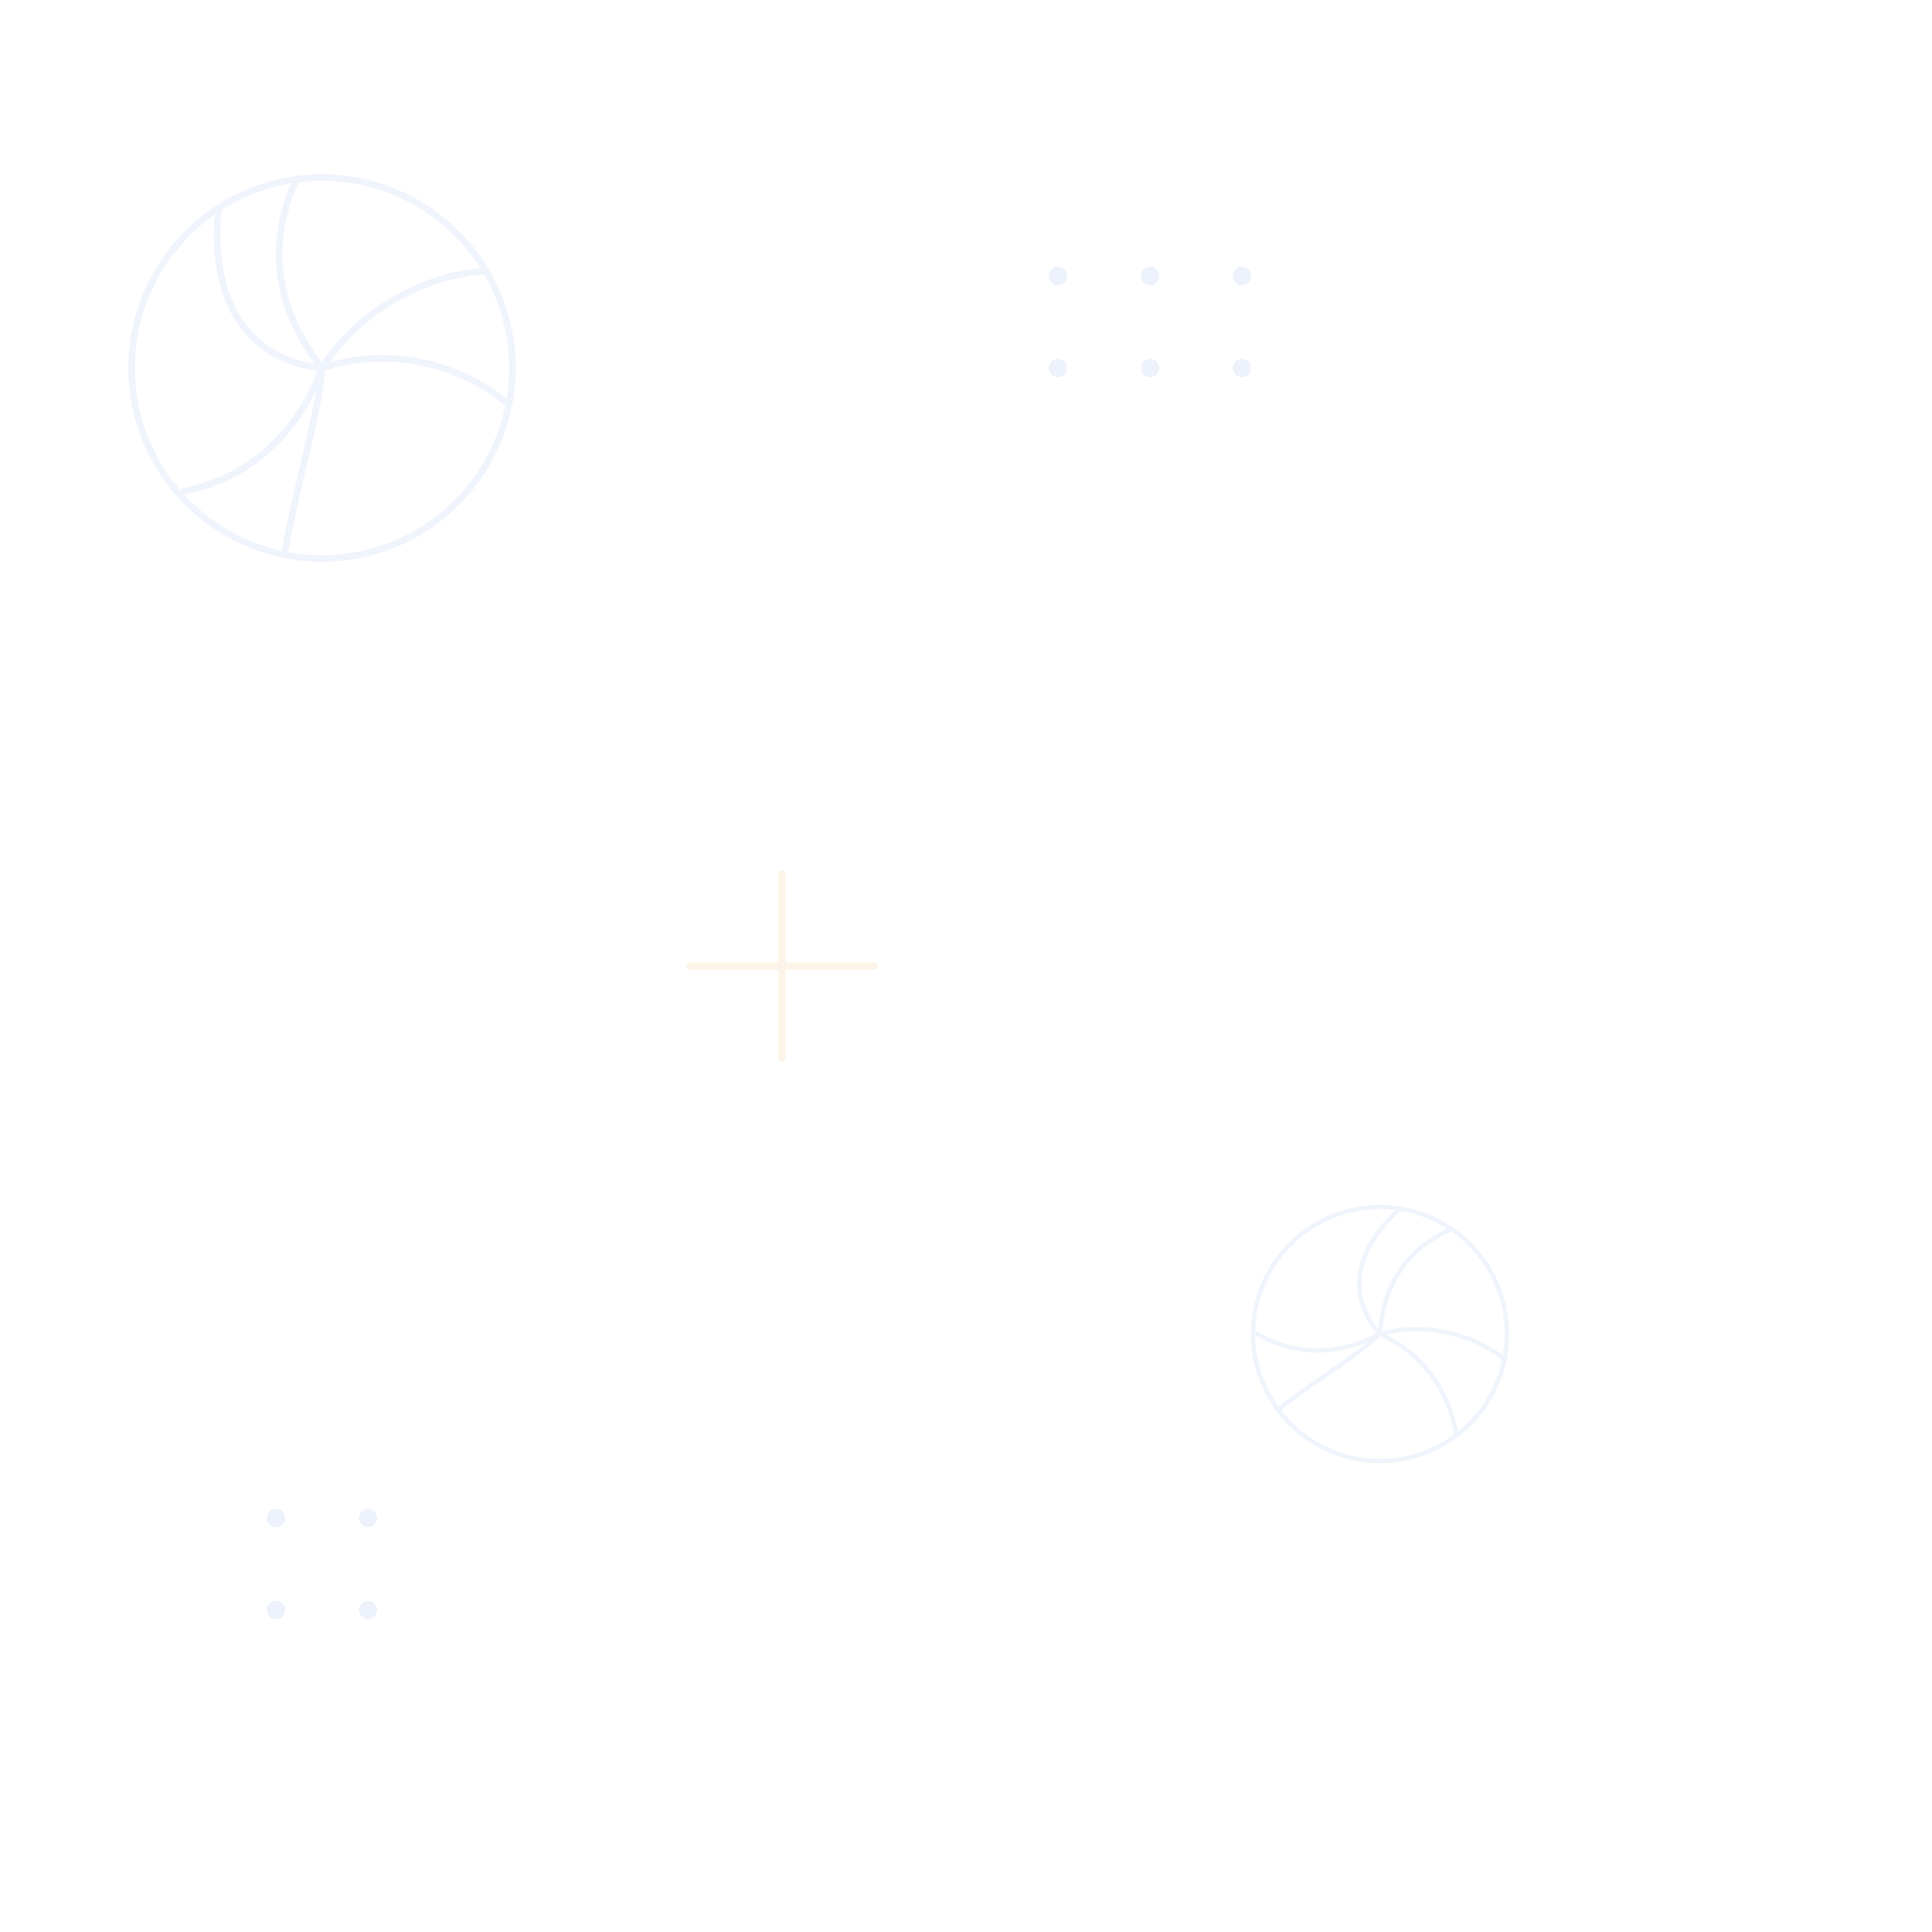
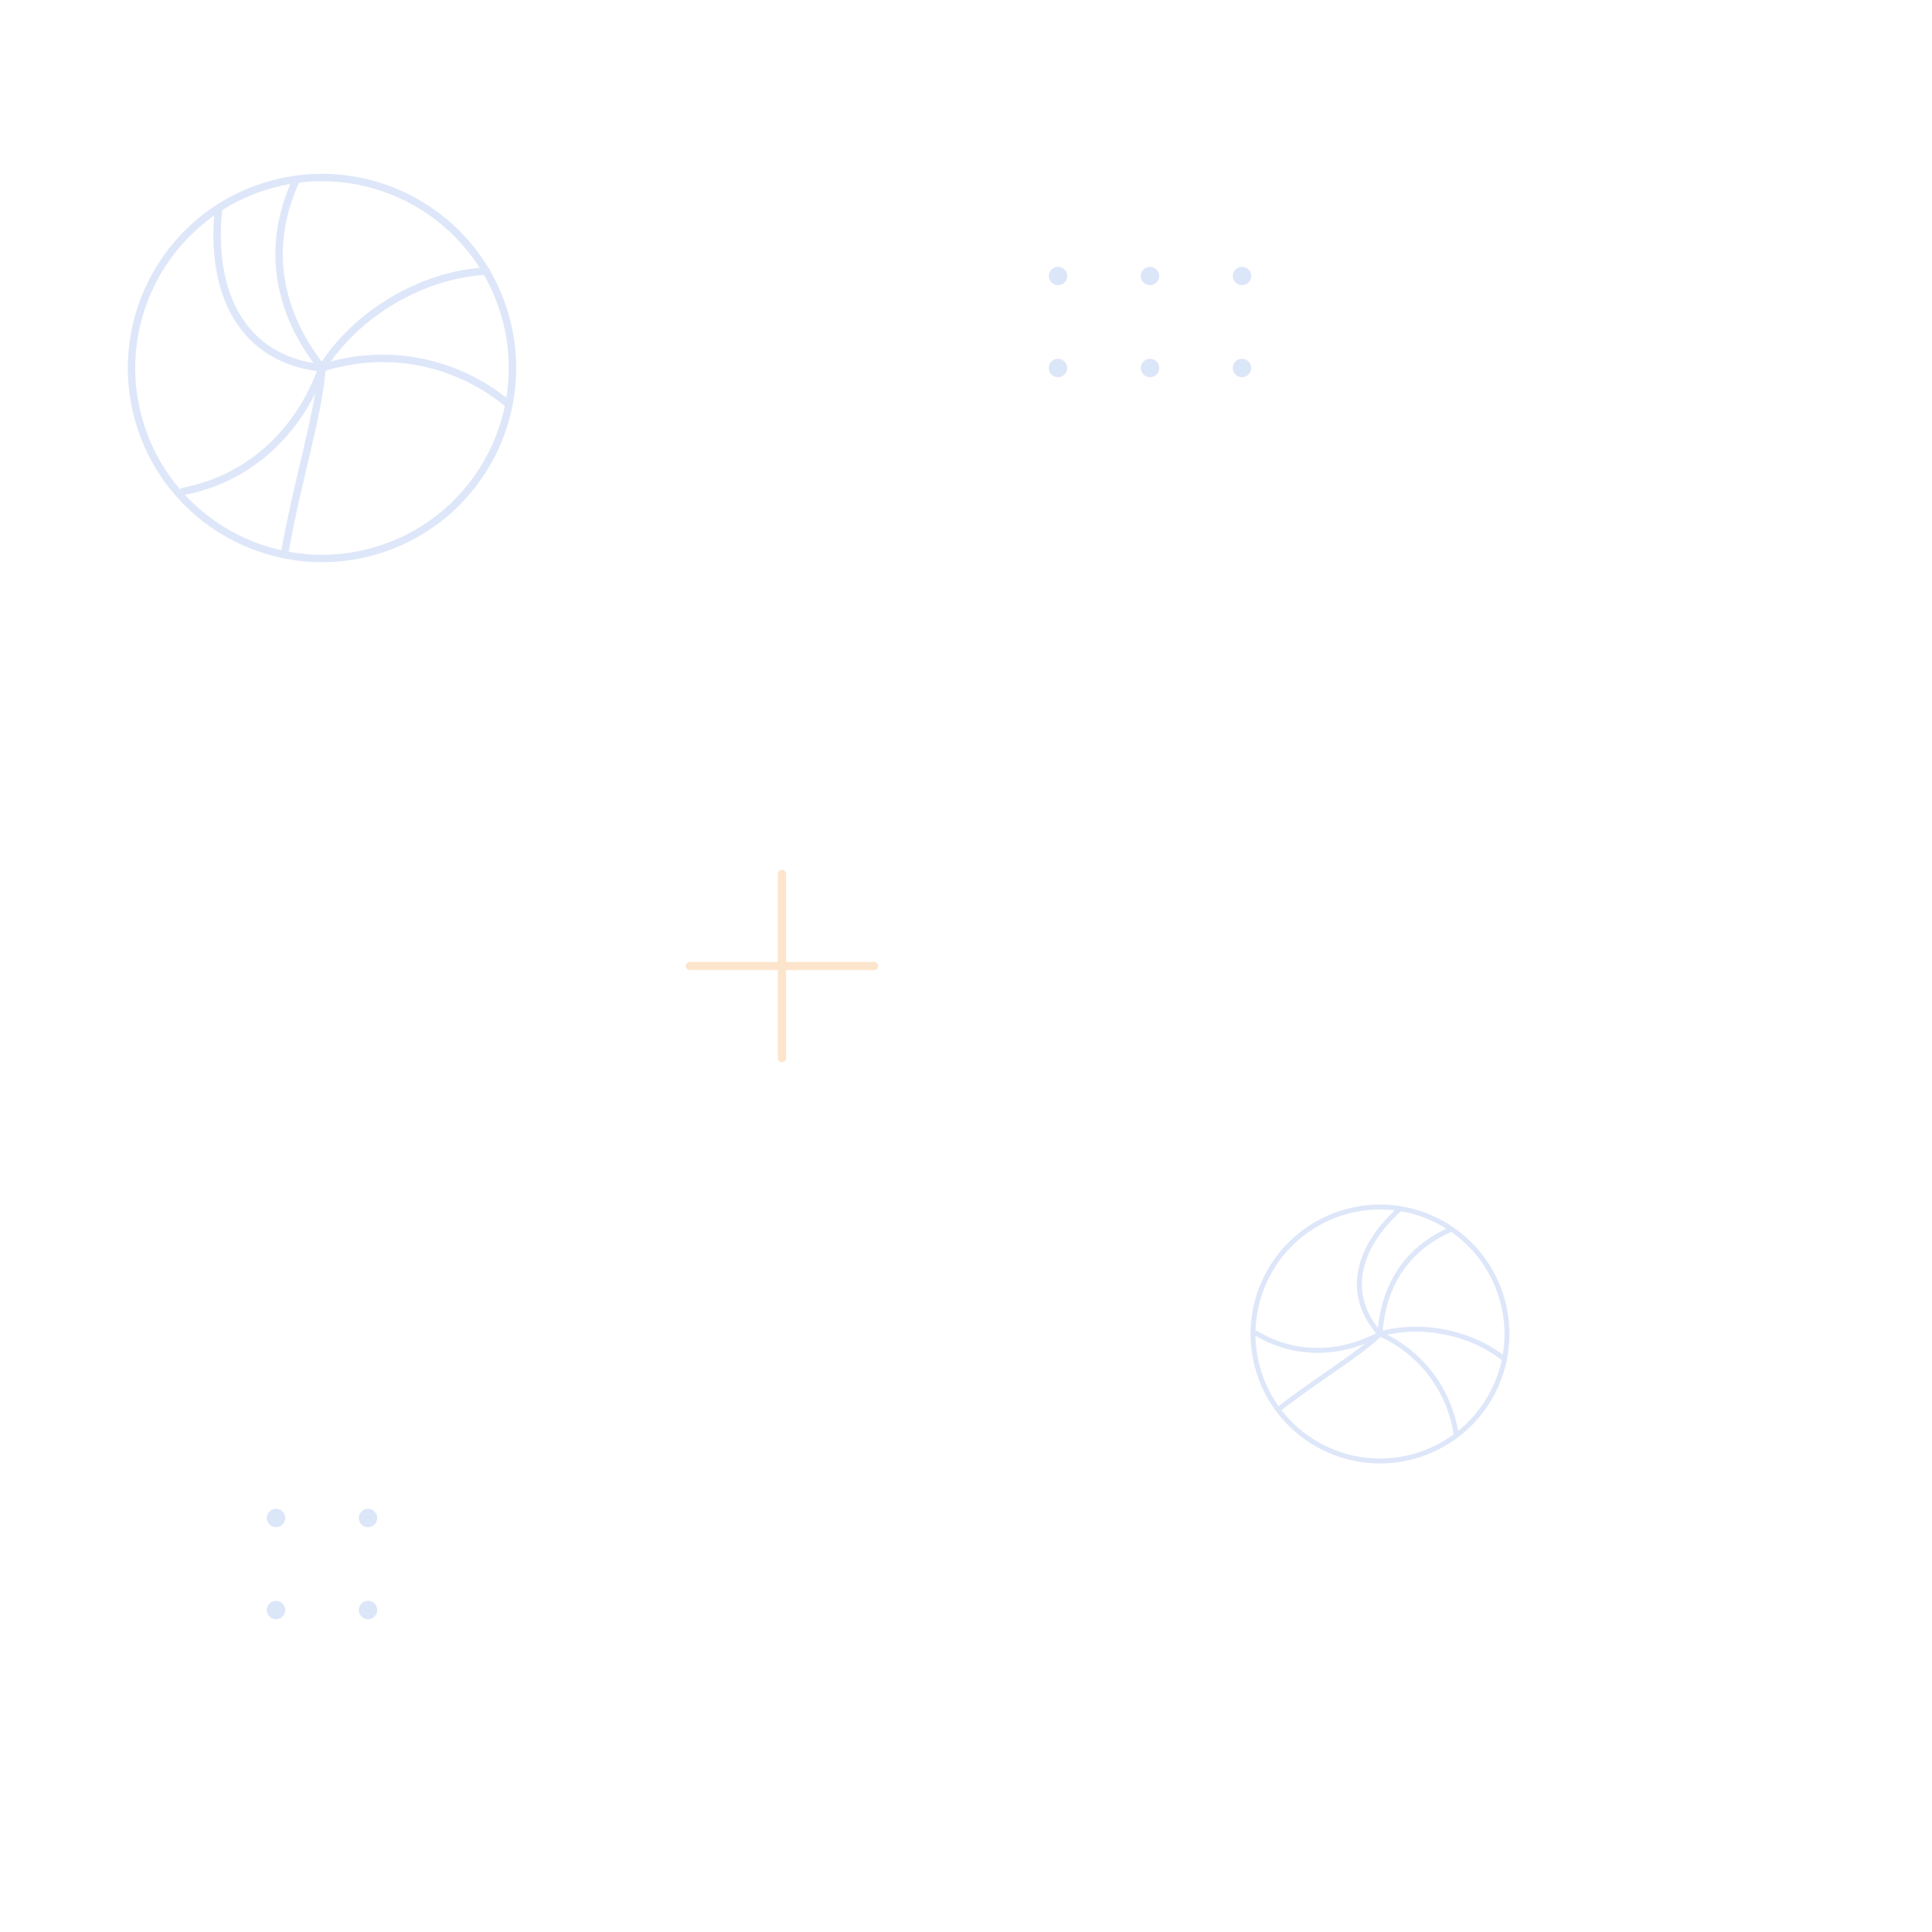
<svg xmlns="http://www.w3.org/2000/svg" width="420" height="420" viewBox="0 0 420 420" fill="none" stroke="#1f5fd6" stroke-linecap="round">
-   <g opacity=".07" stroke-width="1.6">
+   <g opacity=".15" stroke-width="1.8">
    <g transform="translate(70 80) rotate(-18) scale(.9)">
      <circle cx="0" cy="0" r="46" />
      <path d="M0 0 C-6 -16 -4 -32 8 -45" />
      <path d="M0 0 C16 0 31 8 40 22" />
      <path d="M0 0 C-10 13 -25 20 -41 18" />
      <path d="M-12 -44 C-20 -26 -18 -8 0 0" />
      <path d="M45 -10 C30 -14 12 -10 0 0" />
      <path d="M-22 39 C-14 24 -4 10 0 0" />
    </g>
    <g transform="translate(300 290) rotate(24) scale(.6)">
      <circle cx="0" cy="0" r="46" />
      <path d="M0 0 C-6 -16 -4 -32 8 -45" />
      <path d="M0 0 C16 0 31 8 40 22" />
      <path d="M0 0 C-10 13 -25 20 -41 18" />
      <path d="M-12 -44 C-20 -26 -18 -8 0 0" />
      <path d="M45 -10 C30 -14 12 -10 0 0" />
      <path d="M-22 39 C-14 24 -4 10 0 0" />
    </g>
  </g>
-   <g fill="#1f5fd6" stroke="none" opacity=".08">
+   <g fill="#1f5fd6" stroke="none" opacity=".16">
    <circle cx="230" cy="60" r="2" />
    <circle cx="250" cy="60" r="2" />
    <circle cx="270" cy="60" r="2" />
    <circle cx="230" cy="80" r="2" />
    <circle cx="250" cy="80" r="2" />
    <circle cx="270" cy="80" r="2" />
    <circle cx="60" cy="330" r="2" />
    <circle cx="80" cy="330" r="2" />
    <circle cx="60" cy="350" r="2" />
    <circle cx="80" cy="350" r="2" />
  </g>
-   <path d="M150 210 h40 M170 190 v40" stroke="#ef7e00" stroke-width="1.6" opacity=".09" />
+   <path d="M150 210 h40 M170 190 v40" stroke="#ef7e00" stroke-width="1.8" opacity=".2" />
</svg>
